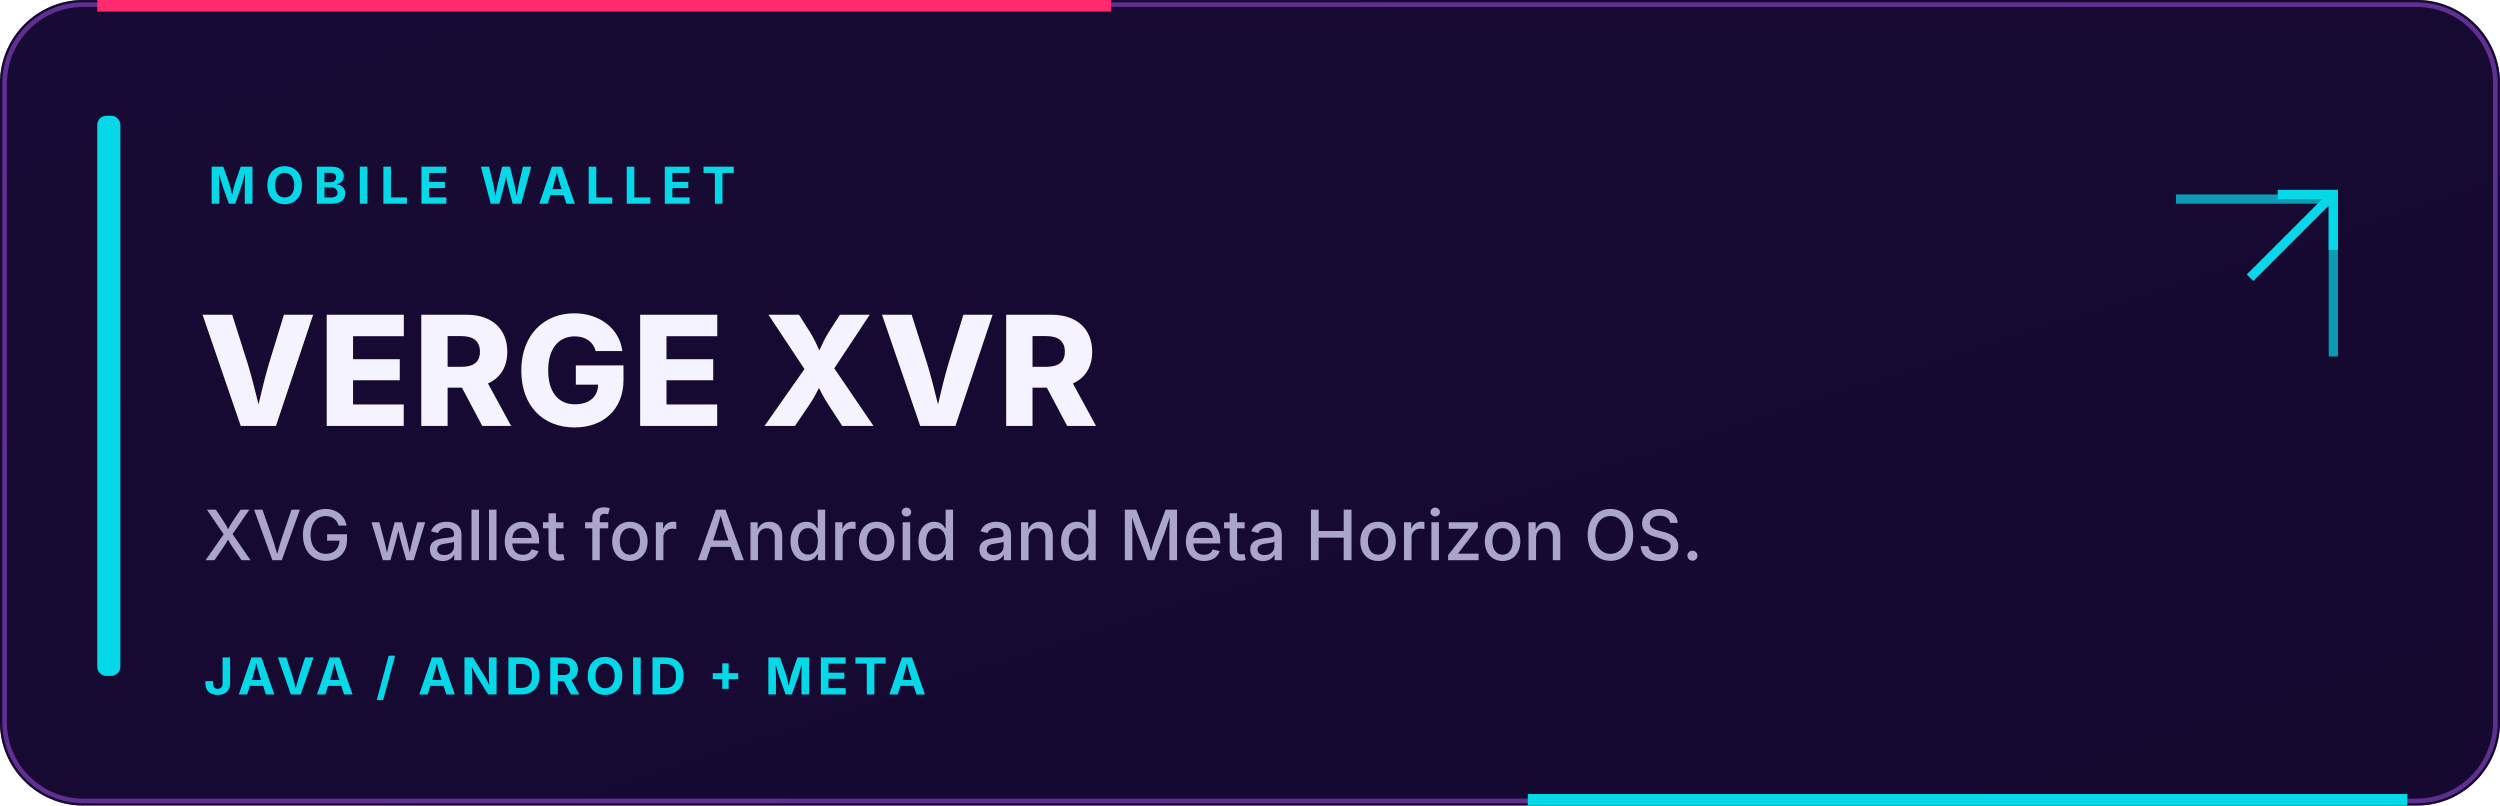
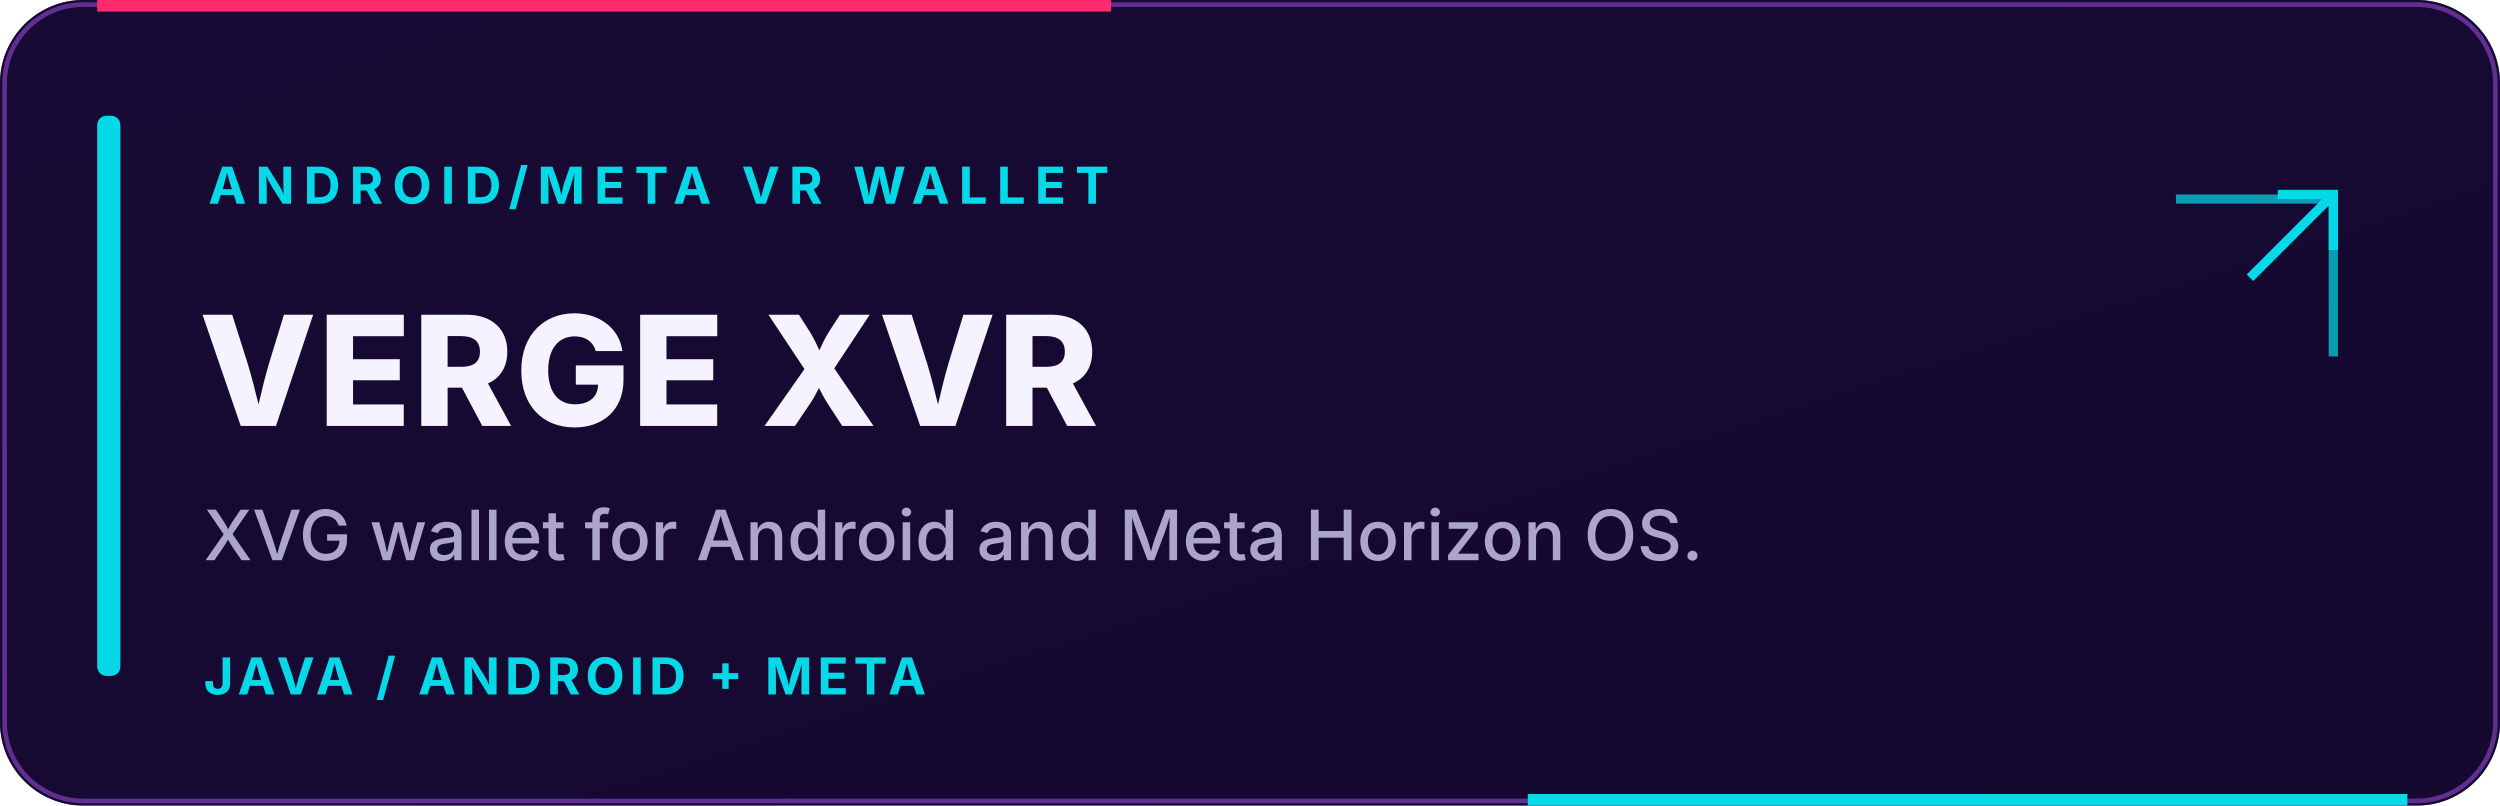
<svg xmlns="http://www.w3.org/2000/svg" width="540" height="174" viewBox="0 0 540 174" role="img">
  <defs>
    <linearGradient id="ground" x1="0" y1="0" x2="1" y2="1">
      <stop stop-color="#16082E" />
      <stop offset="1" stop-color="#0D0221" />
    </linearGradient>
    <linearGradient id="neon" x1="0" x2="1" y1="0" y2="0">
      <stop stop-color="#FF2A6D" />
      <stop offset=".5" stop-color="#9D4EDD" />
      <stop offset="1" stop-color="#05D9E8" />
    </linearGradient>
    <linearGradient id="sun" x1="0" y1="0" x2="0" y2="1">
      <stop stop-color="#FF9E00" />
      <stop offset=".5" stop-color="#FF2A6D" />
      <stop offset="1" stop-color="#9D4EDD" />
    </linearGradient>
    <clipPath id="frame">
      <rect width="540" height="174" rx="18" />
    </clipPath>
  </defs>
  <g clip-path="url(#frame)">
    <rect width="540" height="174" fill="url(#ground)" />
    <rect x="0" y="0" width="540" height="174" fill="#170B36" opacity=".72" />
    <rect x="21" y="25" width="5" height="121" rx="2" fill="#05D9E8" />
-     <text x="45" y="44" fill="#05D9E8" font-family="Inter,Arial,sans-serif" font-weight="750" font-size="11" letter-spacing="2">MOBILE WALLET</text>
+     <text x="45" y="44" fill="#05D9E8" font-family="Inter,Arial,sans-serif" font-weight="750" font-size="11" letter-spacing="2">ANDROID/META VR WALLET</text>
    <text x="43" y="92" fill="#F5F3FF" font-family="Inter,Arial,sans-serif" font-weight="800" font-size="33" letter-spacing="0.3">VERGE XVR</text>
    <text x="44" y="121" fill="#ABA5C9" font-family="Inter,Arial,sans-serif" font-weight="450" font-size="15" letter-spacing="0">XVG wallet for Android and Meta Horizon OS.</text>
    <text x="44" y="150" fill="#05D9E8" font-family="Inter,Arial,sans-serif" font-weight="700" font-size="11" letter-spacing="1.1">JAVA  /  ANDROID + META</text>
    <path d="M 470 43 H 504 V 77" fill="none" stroke="#05D9E8" stroke-width="2" opacity=".7" />
    <path d="M 486 60 L 504 42 M 492 42 H 504 V 54" fill="none" stroke="#05D9E8" stroke-width="2" />
    <rect x="1" y="1" width="538" height="172" rx="17" fill="none" stroke="#9D4EDD" stroke-opacity=".55" />
    <path d="M 21 1 H 240" stroke="#FF2A6D" stroke-width="3" />
    <path d="M 330 173 H 520" stroke="#05D9E8" stroke-width="3" />
  </g>
</svg>
